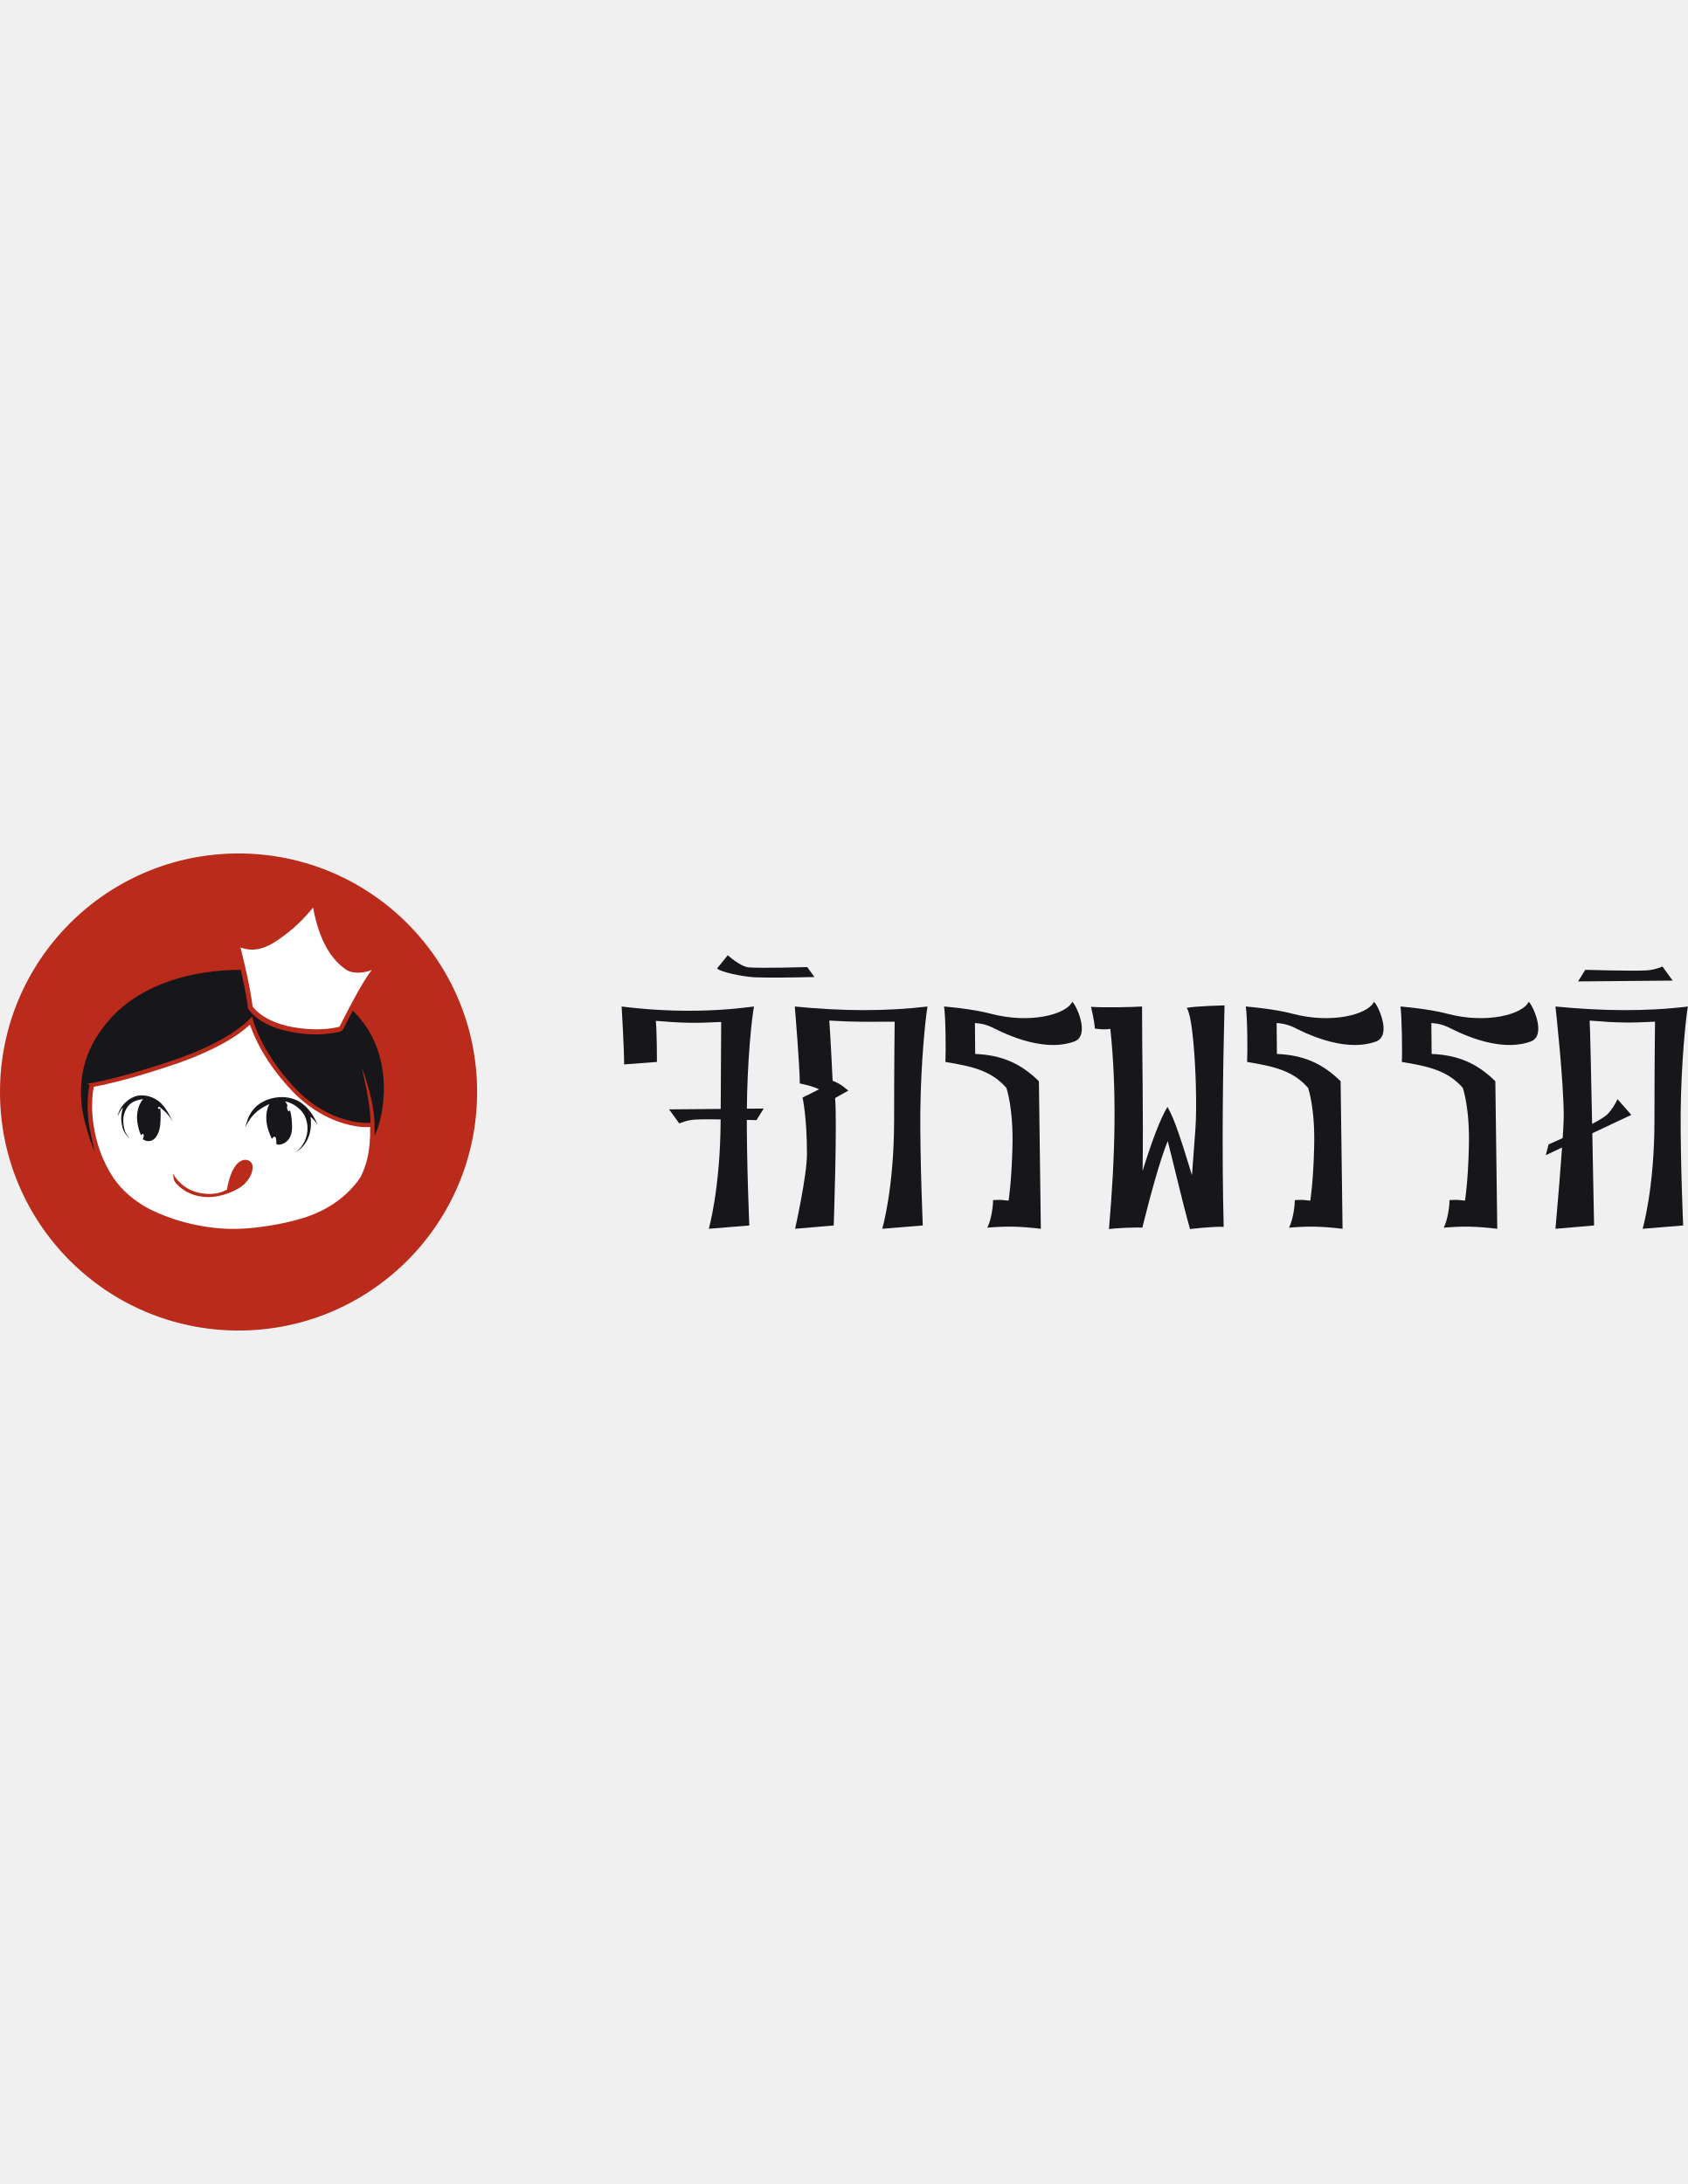
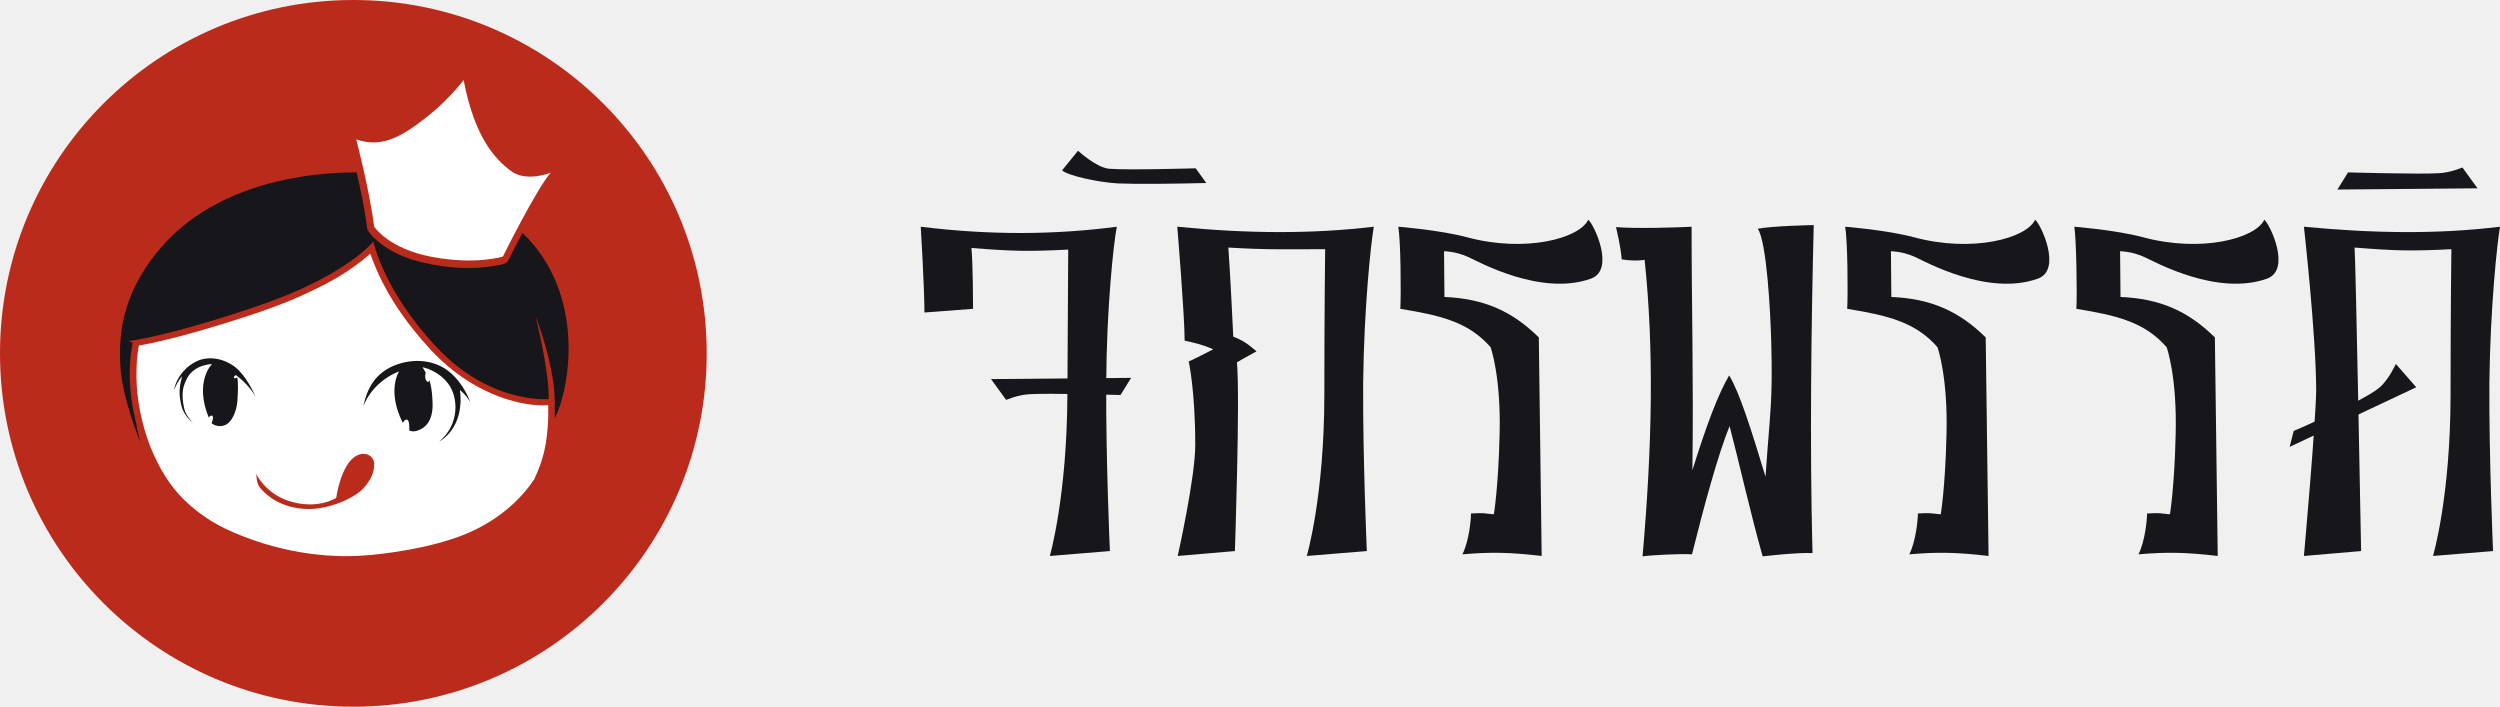
- <svg xmlns="http://www.w3.org/2000/svg" version="1.1" id="Layer_1" x="0px" y="0px" viewBox="0 0 612 792" style="enable-background:new 0 0 612 792;" xml:space="preserve">
+ <svg xmlns="http://www.w3.org/2000/svg" version="1.1" id="Layer_1" x="0px" y="0px" viewBox="0 0 612 173" style="enable-background:new 0 0 612 173;" xml:space="preserve">
  <style type="text/css">
	.st0{fill:#BB2B1B;}
	.st1{fill:#FFFFFF;}
	.st2{fill:#16161B;}
</style>
  <g id="logo_white">
    <g>
-       <circle class="st0" cx="86.5" cy="396" r="86.5" />
+       <circle class="st0" cx="86.5" cy="86.5" r="86.5" />
      <g>
-         <path class="st1" d="M54.9,438.8c-4.3-2.1-9.1-5.6-12.4-9.8c-3.5-4.4-5.4-9.5-5.8-10.4c-2-5.3-3.2-11-3.3-16.8     c0-2.6,0.1-5.2,0.6-7.7l0,0c1.8-0.3,3.5-0.7,5.3-1.1c6.9-1.6,13.8-3.7,20.6-5.9c4.9-1.6,9.8-3.3,14.5-5.5     c5.8-2.6,11.4-5.7,16-9.8c0.1-0.1,0.1-0.1,0.2-0.2c0,0,0.2,0.4,0.3,0.7c3.1,8.6,8.4,16.2,14.6,22.9c5.2,5.6,11.8,10,19.1,12.2     c3.1,0.9,6.4,1.5,9.6,1.3c0,1.1,0,2.1,0,3.2c-0.3,6.9-1.3,10.3-3.4,14.9c-3,4.5-8.4,10-17,13.5c-8,3.3-19.6,4.9-25,5.2     C80.6,446.1,67.9,445,54.9,438.8L54.9,438.8z" />
-         <path class="st0" d="M62.7,425.5c0,0,2.3,4.9,8.2,6.7c4.9,1.5,9,0.6,11.4-0.8c0,0,1.1-8.2,4.9-10.3c2.3-1.3,4.4,0.1,4.4,2     c0,1.9-0.6,3.7-2.7,6c-2.2,2.4-8.6,5.2-13.8,5c-6.5-0.2-9.9-3.5-11-4.7C62.8,428.2,62.9,426.8,62.7,425.5z" />
-         <path class="st2" d="M88.9,409.1c0,0,1.8-5.9,8.8-8.7c0,0-3.1,4.7,0.9,12.6c0,0,0.6-1.1,1.2-0.7c0.5,0.4,0.4,2.6,0.4,2.6     s0.9,0.5,2.3-0.1c1.4-0.5,3.5-2.1,3.4-6.4c-0.1-4.3-0.8-5.8-0.8-5.8s-0.1,0.3-0.3,0.4c-0.2,0.1-1-0.6-0.6-2.3     c0,0-0.6-1.1-0.8-1.3c0,0,3.7,0.6,6.3,4c2.6,3.4,2.8,10.1-2.2,14.2c0,0,6.3-3.1,5.1-12.6c0,0,1.3,0.9,2.5,2.9c0,0-1.4-4.3-5-7.3     s-8.7-3.5-13.4-1.7C92,400.8,89.9,404.3,88.9,409.1L88.9,409.1z" />
-         <path class="st2" d="M47.3,413.1c0,0-1.4-1.4-2-2.9c-0.5-1.5-0.9-4.4-0.3-6.2c0.6-1.7,1.6-4.9,6.9-5.4c0,0-4.4,4.3-0.8,13.1     c0,0,0.5-0.7,0.9-0.4c0.4,0.3-0.2,1.8-0.2,1.8s1.3,1.2,3.2,0.5c1.8-0.7,2.9-3.4,3.1-5.8c0.2-2.4,0.2-5.1,0-5.9     c0,0-0.6,0.4-0.8,0.1c-0.2-0.3,0.4-0.7,0.4-0.7s3.2,2.2,4.9,5.4c0,0-1.7-4.1-4.2-6.6c-2.5-2.5-6.6-3.6-9.7-2.4     c-3,1.2-5.5,4-6.1,7.3c0,0,0.9-2.3,2-3.4c0,0-1,3-0.5,5.6C44.4,409.4,44.9,411,47.3,413.1L47.3,413.1z" />
-         <path class="st1" d="M91.6,365c0,0,3.5,5.4,14.2,7.4c10.8,2,17.3-0.1,17.3-0.1s8.2-16.5,11.7-20.5c0,0-6.1,2.4-9.8-0.5     c-3.7-2.8-8.8-8-11.5-22.2c0,0-3.7,4.9-9.1,9.1s-10.6,7.8-17.2,5.4C87.2,343.6,90.5,356.2,91.6,365z" />
-         <path class="st2" d="M135.8,408.9c0.3-9.4-4.7-22-4.7-22s3.5,14.1,3.2,20.3c0,0-14.3,1.3-27.4-12.7     c-13.1-13.9-15.5-25.9-15.5-25.9s-6.3,8.3-28.3,15.8c-22,7.5-31.6,8.6-31.6,8.6l1,0.4c0,0-1.9,7.4,0.4,17.8     c1.1,5,1.4,6.5,1.4,6.5c-2.6-6.6-4.6-13.9-4.8-18.1c-0.7-9.3,1-19.8,10.9-30.6c11.3-12.3,29.5-17.3,46.9-17.3     c1,4.3,1.9,8.6,2.5,13c0,0.4,0.1,0.7,0.2,1.1l0.2,0.3c0.6,0.9,1.3,1.6,2.1,2.3c3.2,2.8,7.3,4.5,11.4,5.4     c5.9,1.4,12.3,1.8,18.3,0.6c0.7-0.1,1.4-0.2,1.9-0.6c0.3-0.2,0.4-0.3,0.6-0.7l0,0c1.4-2.8,0.7-1.5,2.2-4.3l1.2-2.3     c15.8,15.2,11.5,38.5,7.9,45.4L135.8,408.9z" />
+         <path class="st1" d="M54.9,129.3c-4.3-2.1-9.1-5.6-12.4-9.8c-3.5-4.4-5.4-9.5-5.8-10.4c-2-5.3-3.2-11-3.3-16.8     c0-2.6,0.1-5.2,0.6-7.7l0,0c1.8-0.3,3.5-0.7,5.3-1.1c6.9-1.6,13.8-3.7,20.6-5.9c4.9-1.6,9.8-3.3,14.5-5.5     c5.8-2.6,11.4-5.7,16-9.8c0.1-0.1,0.1-0.1,0.2-0.2c0,0,0.2,0.4,0.3,0.7c3.1,8.6,8.4,16.2,14.6,22.9c5.2,5.6,11.8,10,19.1,12.2     c3.1,0.9,6.4,1.5,9.6,1.3c0,1.1,0,2.1,0,3.2c-0.3,6.9-1.3,10.3-3.4,14.9c-3,4.5-8.4,10-17,13.5c-8,3.3-19.6,4.9-25,5.2     C80.6,136.6,67.9,135.5,54.9,129.3L54.9,129.3z" />
+         <path class="st0" d="M62.7,116c0,0,2.3,4.9,8.2,6.7c4.9,1.5,9,0.6,11.4-0.8c0,0,1.1-8.2,4.9-10.3c2.3-1.3,4.4,0.1,4.4,2     s-0.6,3.7-2.7,6c-2.2,2.4-8.6,5.2-13.8,5c-6.5-0.2-9.9-3.5-11-4.7C62.8,118.7,62.9,117.3,62.7,116z" />
+         <path class="st2" d="M88.9,99.6c0,0,1.8-5.9,8.8-8.7c0,0-3.1,4.7,0.9,12.6c0,0,0.6-1.1,1.2-0.7c0.5,0.4,0.4,2.6,0.4,2.6     s0.9,0.5,2.3-0.1c1.4-0.5,3.5-2.1,3.4-6.4s-0.8-5.8-0.8-5.8s-0.1,0.3-0.3,0.4c-0.2,0.1-1-0.6-0.6-2.3c0,0-0.6-1.1-0.8-1.3     c0,0,3.7,0.6,6.3,4c2.6,3.4,2.8,10.1-2.2,14.2c0,0,6.3-3.1,5.1-12.6c0,0,1.3,0.9,2.5,2.9c0,0-1.4-4.3-5-7.3s-8.7-3.5-13.4-1.7     C92,91.3,89.9,94.8,88.9,99.6L88.9,99.6z" />
+         <path class="st2" d="M47.3,103.6c0,0-1.4-1.4-2-2.9c-0.5-1.5-0.9-4.4-0.3-6.2c0.6-1.7,1.6-4.9,6.9-5.4c0,0-4.4,4.3-0.8,13.1     c0,0,0.5-0.7,0.9-0.4c0.4,0.3-0.2,1.8-0.2,1.8s1.3,1.2,3.2,0.5c1.8-0.7,2.9-3.4,3.1-5.8c0.2-2.4,0.2-5.1,0-5.9     c0,0-0.6,0.4-0.8,0.1s0.4-0.7,0.4-0.7s3.2,2.2,4.9,5.4c0,0-1.7-4.1-4.2-6.6s-6.6-3.6-9.7-2.4c-3,1.2-5.5,4-6.1,7.3     c0,0,0.9-2.3,2-3.4c0,0-1,3-0.5,5.6C44.4,99.9,44.9,101.5,47.3,103.6L47.3,103.6z" />
+         <path class="st1" d="M91.6,55.5c0,0,3.5,5.4,14.2,7.4c10.8,2,17.3-0.1,17.3-0.1s8.2-16.5,11.7-20.5c0,0-6.1,2.4-9.8-0.5     c-3.7-2.8-8.8-8-11.5-22.2c0,0-3.7,4.9-9.1,9.1s-10.6,7.8-17.2,5.4C87.2,34.1,90.5,46.7,91.6,55.5z" />
+         <path class="st2" d="M135.8,99.4c0.3-9.4-4.7-22-4.7-22s3.5,14.1,3.2,20.3c0,0-14.3,1.3-27.4-12.7C93.8,71.1,91.4,59.1,91.4,59.1     s-6.3,8.3-28.3,15.8s-31.6,8.6-31.6,8.6l1,0.4c0,0-1.9,7.4,0.4,17.8c1.1,5,1.4,6.5,1.4,6.5c-2.6-6.6-4.6-13.9-4.8-18.1     c-0.7-9.3,1-19.8,10.9-30.6c11.3-12.3,29.5-17.3,46.9-17.3c1,4.3,1.9,8.6,2.5,13c0,0.4,0.1,0.7,0.2,1.1l0.2,0.3     c0.6,0.9,1.3,1.6,2.1,2.3c3.2,2.8,7.3,4.5,11.4,5.4c5.9,1.4,12.3,1.8,18.3,0.6c0.7-0.1,1.4-0.2,1.9-0.6c0.3-0.2,0.4-0.3,0.6-0.7     l0,0c1.4-2.8,0.7-1.5,2.2-4.3l1.2-2.3c15.8,15.2,11.5,38.5,7.9,45.4L135.8,99.4z" />
      </g>
    </g>
    <g>
-       <path class="st2" d="M242.6,402.3l3.7,5.1c0,0,3-1.3,5.8-1.4c4.5-0.3,22.2,0.2,22.2,0.2l2.6-4.2L242.6,402.3L242.6,402.3z" />
-       <path class="st2" d="M606.5,355.6l-3.7-5.1c0,0-3,1.3-5.8,1.4c-4.5,0.3-22.2-0.2-22.2-0.2l-2.6,4.2L606.5,355.6L606.5,355.6z" />
-       <path class="st2" d="M591.5,404.3l-5-5.7c0,0-1.6,3.6-3.9,5.7c-2.4,2-7.7,4.5-11,6.1c-6.1,2.9-10.1,4.6-10.1,4.6l-1,3.9    L591.5,404.3z" />
-       <path class="st2" d="M260,351.2l3.9-4.8c0,0,4.3,4,7.5,4.4c4.5,0.4,21.3-0.1,21.3-0.1l2.6,3.6c-8.4,0.2-16.8,0.3-21.7,0.1    C268.7,354.1,261.4,352.5,260,351.2z" />
-       <path class="st2" d="M257,445.6l14.7-1.2c0,0-1-22.6-0.9-41.1c0.1-18.5,1.8-34.3,2.6-38.3c-15.2,2-31.1,2.1-48,0    c0,0,0.9,14.8,0.9,21l11.9-0.9c0,0,0-11.2-0.4-14.9c9.8,0.8,14,0.9,23.7,0.4c0,0-0.1,14.8-0.2,35.5    C261.2,431.1,257,445.6,257,445.6L257,445.6z" />
-       <path class="st2" d="M336.3,365c-0.7,4.1-2.4,19.9-2.6,38.3c-0.1,18.5,0.9,41.1,0.9,41.1l-14.7,1.2c0,0,4.3-14.5,4.3-39.6    c0-20.6,0.2-35.5,0.2-35.5c-9.8,0-13.7,0.2-23.7-0.4c0.3,3.6,1.2,21.1,1.2,21.8c2.4,1,3.2,1.5,5.7,3.6c-2.6,1.4-4.8,2.7-4.8,2.7    c0.8,8.7-0.5,46.2-0.5,46.2l-14,1.2c0,0,4.3-19.1,4.3-27.2c0-13.3-1.6-20.4-1.6-20.4c2.4-1.1,6-3,6-3c-2.5-1.1-4.6-1.6-7-2.1    c0-6.2-1.8-27.9-1.8-27.9C305.3,366.7,321.2,366.8,336.3,365L336.3,365z" />
-       <path class="st2" d="M612,365c-0.7,4.1-2.4,19.9-2.6,38.3c-0.1,18.5,0.9,41.1,0.9,41.1l-14.7,1.2c0,0,4.3-14.5,4.3-39.6    c0-20.6,0.2-35.5,0.2-35.5c-9.7,0.5-13.7,0.4-23.7-0.4c0.3,3.6,1.6,74.3,1.6,74.3l-14,1.2c0,0,2.9-32.4,3-40.5    c0-13.3-3-40.1-3-40.1C580.6,366.6,596.6,366.9,612,365z" />
-       <path class="st2" d="M486.8,445.6c-7.7-0.9-12.5-1-19.4-0.4c1.6-3.2,2.1-8.4,2.1-10c3.7-0.2,2.9,0,5.6,0.2c0,0,1.1-6.6,1.4-19.4    c0.4-14.3-2.2-21.5-2.2-21.5c-5.4-6.2-12.3-7.8-22.1-9.4c0.2-3.8,0.1-16.7-0.5-20.1c0,0,10.2,0.8,16.9,2.6    c14.2,3.8,27.4,0.3,29.6-4.3c1.3,0.9,6.7,12.2,0.7,14.4c-12.2,4.4-27.5-4.1-30.1-5.3c-3.1-1.4-5.9-1.4-5.9-1.4l0.1,11.2    c9.6,0.4,16.5,3.4,23.1,9.9L486.8,445.6L486.8,445.6z" />
-       <path class="st2" d="M542.9,445.6c-7.7-0.9-12.5-1-19.4-0.4c1.6-3.2,2.1-8.4,2.1-10c3.8-0.2,2.9,0,5.6,0.2c0,0,1.1-6.6,1.4-19.4    c0.4-14.3-2.2-21.5-2.2-21.5c-5.4-6.2-12.3-7.8-22.1-9.4c0.2-3.8,0-16.7-0.5-20.1c0,0,10.2,0.8,16.9,2.6    c14.2,3.8,27.4,0.3,29.6-4.3c1.3,0.9,6.7,12.2,0.7,14.4c-12.2,4.4-27.5-4.1-30.1-5.3c-3.1-1.4-5.9-1.4-5.9-1.4l0.1,11.2    c9.6,0.4,16.5,3.4,23.1,9.9L542.9,445.6L542.9,445.6z" />
-       <path class="st2" d="M377.4,445.6c-7.7-0.9-12.5-1-19.4-0.4c1.6-3.2,2.1-8.4,2.1-10c3.7-0.2,2.9,0,5.6,0.2c0,0,1.1-6.6,1.4-19.4    c0.4-14.3-2.2-21.5-2.2-21.5c-5.4-6.2-12.3-7.8-22.1-9.4c0.2-3.8,0.1-16.7-0.5-20.1c0,0,10.2,0.8,16.9,2.6    c14.2,3.8,27.4,0.3,29.6-4.3c1.3,0.9,6.7,12.2,0.7,14.4c-12.2,4.4-27.5-4.1-30.1-5.3c-3.1-1.4-5.9-1.4-5.9-1.4l0.1,11.2    c9.6,0.4,16.5,3.4,23.1,9.9L377.4,445.6L377.4,445.6z" />
-       <path class="st2" d="M395.6,365.1c0,0,1.2,4.9,1.4,7.9c2,0.3,3.9,0.4,5.6,0.1c2.3,21.7,1.9,45-0.5,72.6c1.9-0.3,9.5-0.7,12.1-0.5    c2.9-11.7,6.4-24.5,9.2-31.4c1.9,7.1,5.2,21.7,8.1,31.9c0,0,8.4-1,12.2-0.8c-0.7-26.6-0.3-56.2,0.3-80.3c0,0-10.3,0.2-13.7,0.9    c2.2,3.2,3.1,20.3,3.3,27.7c0.4,14.9-0.3,16.9-1.4,33c-3.5-11.5-6.3-20.5-8.9-24.8c-2.7,4.6-5.5,12-9,23.2    c0.3-22.8-0.2-40-0.2-59.6C410.8,365.2,400.3,365.5,395.6,365.1L395.6,365.1z" />
+       <path class="st2" d="M242.6,92.8l3.7,5.1c0,0,3-1.3,5.8-1.4c4.5-0.3,22.2,0.2,22.2,0.2l2.6-4.2L242.6,92.8L242.6,92.8z" />
+       <path class="st2" d="M606.5,46.1l-3.7-5.1c0,0-3,1.3-5.8,1.4c-4.5,0.3-22.2-0.2-22.2-0.2l-2.6,4.2L606.5,46.1L606.5,46.1z" />
+       <path class="st2" d="M591.5,94.8l-5-5.7c0,0-1.6,3.6-3.9,5.7c-2.4,2-7.7,4.5-11,6.1c-6.1,2.9-10.1,4.6-10.1,4.6l-1,3.9L591.5,94.8    z" />
+       <path class="st2" d="M260,41.7l3.9-4.8c0,0,4.3,4,7.5,4.4c4.5,0.4,21.3-0.1,21.3-0.1l2.6,3.6c-8.4,0.2-16.8,0.3-21.7,0.1    C268.7,44.6,261.4,43,260,41.7z" />
+       <path class="st2" d="M257,136.1l14.7-1.2c0,0-1-22.6-0.9-41.1s1.8-34.3,2.6-38.3c-15.2,2-31.1,2.1-48,0c0,0,0.9,14.8,0.9,21    l11.9-0.9c0,0,0-11.2-0.4-14.9c9.8,0.8,14,0.9,23.7,0.4c0,0-0.1,14.8-0.2,35.5C261.2,121.6,257,136.1,257,136.1L257,136.1z" />
+       <path class="st2" d="M336.3,55.5c-0.7,4.1-2.4,19.9-2.6,38.3c-0.1,18.5,0.9,41.1,0.9,41.1l-14.7,1.2c0,0,4.3-14.5,4.3-39.6    c0-20.6,0.2-35.5,0.2-35.5c-9.8,0-13.7,0.2-23.7-0.4c0.3,3.6,1.2,21.1,1.2,21.8c2.4,1,3.2,1.5,5.7,3.6c-2.6,1.4-4.8,2.7-4.8,2.7    c0.8,8.7-0.5,46.2-0.5,46.2l-14,1.2c0,0,4.3-19.1,4.3-27.2c0-13.3-1.6-20.4-1.6-20.4c2.4-1.1,6-3,6-3c-2.5-1.1-4.6-1.6-7-2.1    c0-6.2-1.8-27.9-1.8-27.9C305.3,57.2,321.2,57.3,336.3,55.5L336.3,55.5z" />
+       <path class="st2" d="M612,55.5c-0.7,4.1-2.4,19.9-2.6,38.3c-0.1,18.5,0.9,41.1,0.9,41.1l-14.7,1.2c0,0,4.3-14.5,4.3-39.6    c0-20.6,0.2-35.5,0.2-35.5c-9.7,0.5-13.7,0.4-23.7-0.4c0.3,3.6,1.6,74.3,1.6,74.3l-14,1.2c0,0,2.9-32.4,3-40.5    c0-13.3-3-40.1-3-40.1C580.6,57.1,596.6,57.4,612,55.5z" />
+       <path class="st2" d="M486.8,136.1c-7.7-0.9-12.5-1-19.4-0.4c1.6-3.2,2.1-8.4,2.1-10c3.7-0.2,2.9,0,5.6,0.2c0,0,1.1-6.6,1.4-19.4    c0.4-14.3-2.2-21.5-2.2-21.5c-5.4-6.2-12.3-7.8-22.1-9.4c0.2-3.8,0.1-16.7-0.5-20.1c0,0,10.2,0.8,16.9,2.6    c14.2,3.8,27.4,0.3,29.6-4.3c1.3,0.9,6.7,12.2,0.7,14.4c-12.2,4.4-27.5-4.1-30.1-5.3c-3.1-1.4-5.9-1.4-5.9-1.4l0.1,11.2    c9.6,0.4,16.5,3.4,23.1,9.9L486.8,136.1L486.8,136.1z" />
+       <path class="st2" d="M542.9,136.1c-7.7-0.9-12.5-1-19.4-0.4c1.6-3.2,2.1-8.4,2.1-10c3.8-0.2,2.9,0,5.6,0.2c0,0,1.1-6.6,1.4-19.4    c0.4-14.3-2.2-21.5-2.2-21.5c-5.4-6.2-12.3-7.8-22.1-9.4c0.2-3.8,0-16.7-0.5-20.1c0,0,10.2,0.8,16.9,2.6    c14.2,3.8,27.4,0.3,29.6-4.3c1.3,0.9,6.7,12.2,0.7,14.4c-12.2,4.4-27.5-4.1-30.1-5.3c-3.1-1.4-5.9-1.4-5.9-1.4l0.1,11.2    c9.6,0.4,16.5,3.4,23.1,9.9L542.9,136.1L542.9,136.1z" />
+       <path class="st2" d="M377.4,136.1c-7.7-0.9-12.5-1-19.4-0.4c1.6-3.2,2.1-8.4,2.1-10c3.7-0.2,2.9,0,5.6,0.2c0,0,1.1-6.6,1.4-19.4    c0.4-14.3-2.2-21.5-2.2-21.5c-5.4-6.2-12.3-7.8-22.1-9.4c0.2-3.8,0.1-16.7-0.5-20.1c0,0,10.2,0.8,16.9,2.6    c14.2,3.8,27.4,0.3,29.6-4.3c1.3,0.9,6.7,12.2,0.7,14.4c-12.2,4.4-27.5-4.1-30.1-5.3c-3.1-1.4-5.9-1.4-5.9-1.4l0.1,11.2    c9.6,0.4,16.5,3.4,23.1,9.9L377.4,136.1L377.4,136.1z" />
+       <path class="st2" d="M395.6,55.6c0,0,1.2,4.9,1.4,7.9c2,0.3,3.9,0.4,5.6,0.1c2.3,21.7,1.9,45-0.5,72.6c1.9-0.3,9.5-0.7,12.1-0.5    c2.9-11.7,6.4-24.5,9.2-31.4c1.9,7.1,5.2,21.7,8.1,31.9c0,0,8.4-1,12.2-0.8c-0.7-26.6-0.3-56.2,0.3-80.3c0,0-10.3,0.2-13.7,0.9    c2.2,3.2,3.1,20.3,3.3,27.7c0.4,14.9-0.3,16.9-1.4,33c-3.5-11.5-6.3-20.5-8.9-24.8c-2.7,4.6-5.5,12-9,23.2    c0.3-22.8-0.2-40-0.2-59.6C410.8,55.7,400.3,56,395.6,55.6L395.6,55.6z" />
    </g>
  </g>
</svg>
